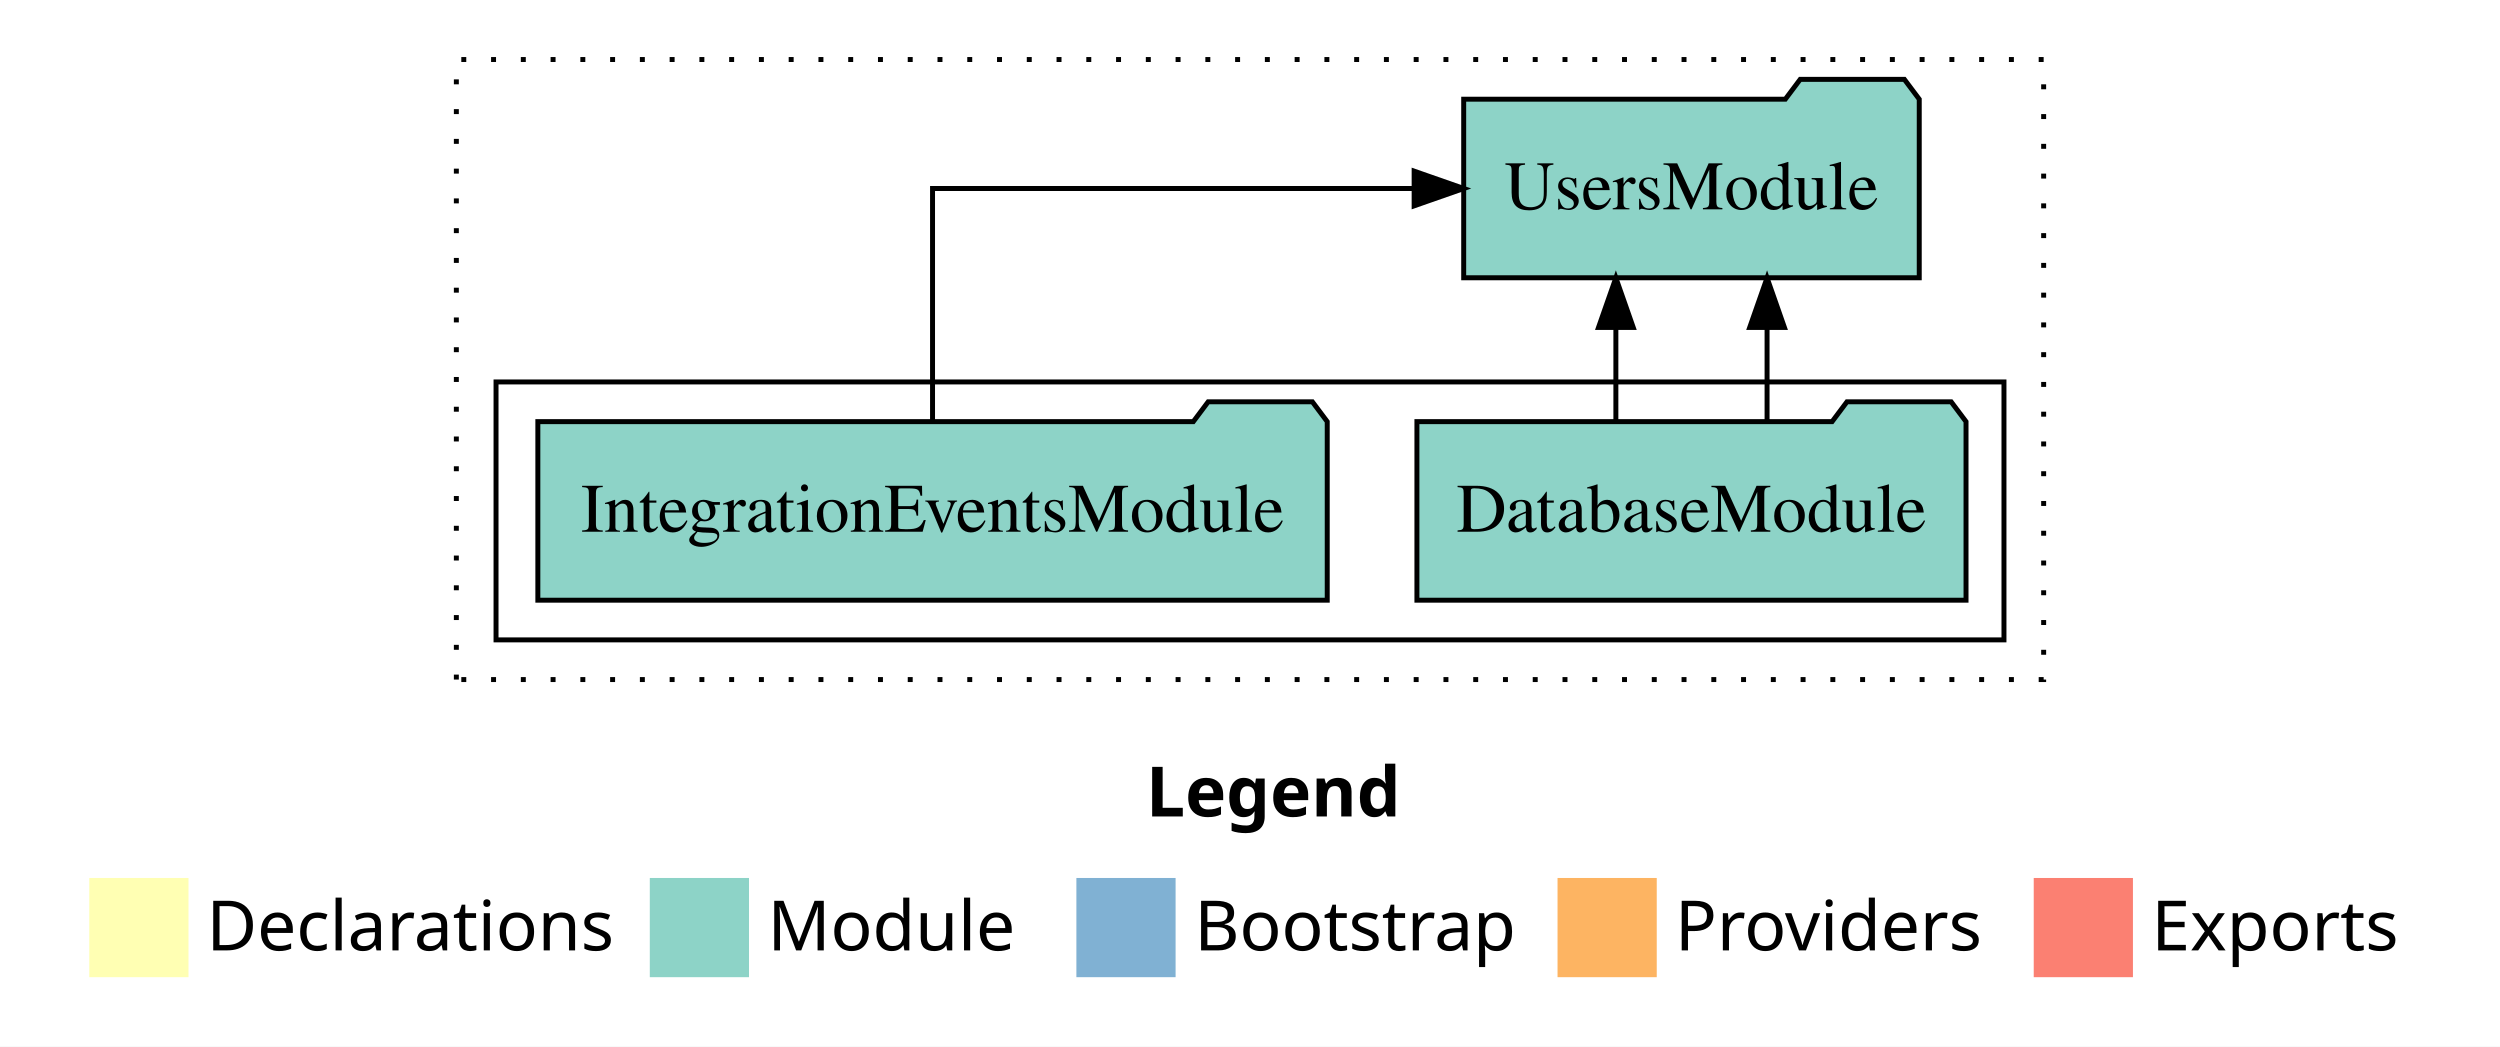
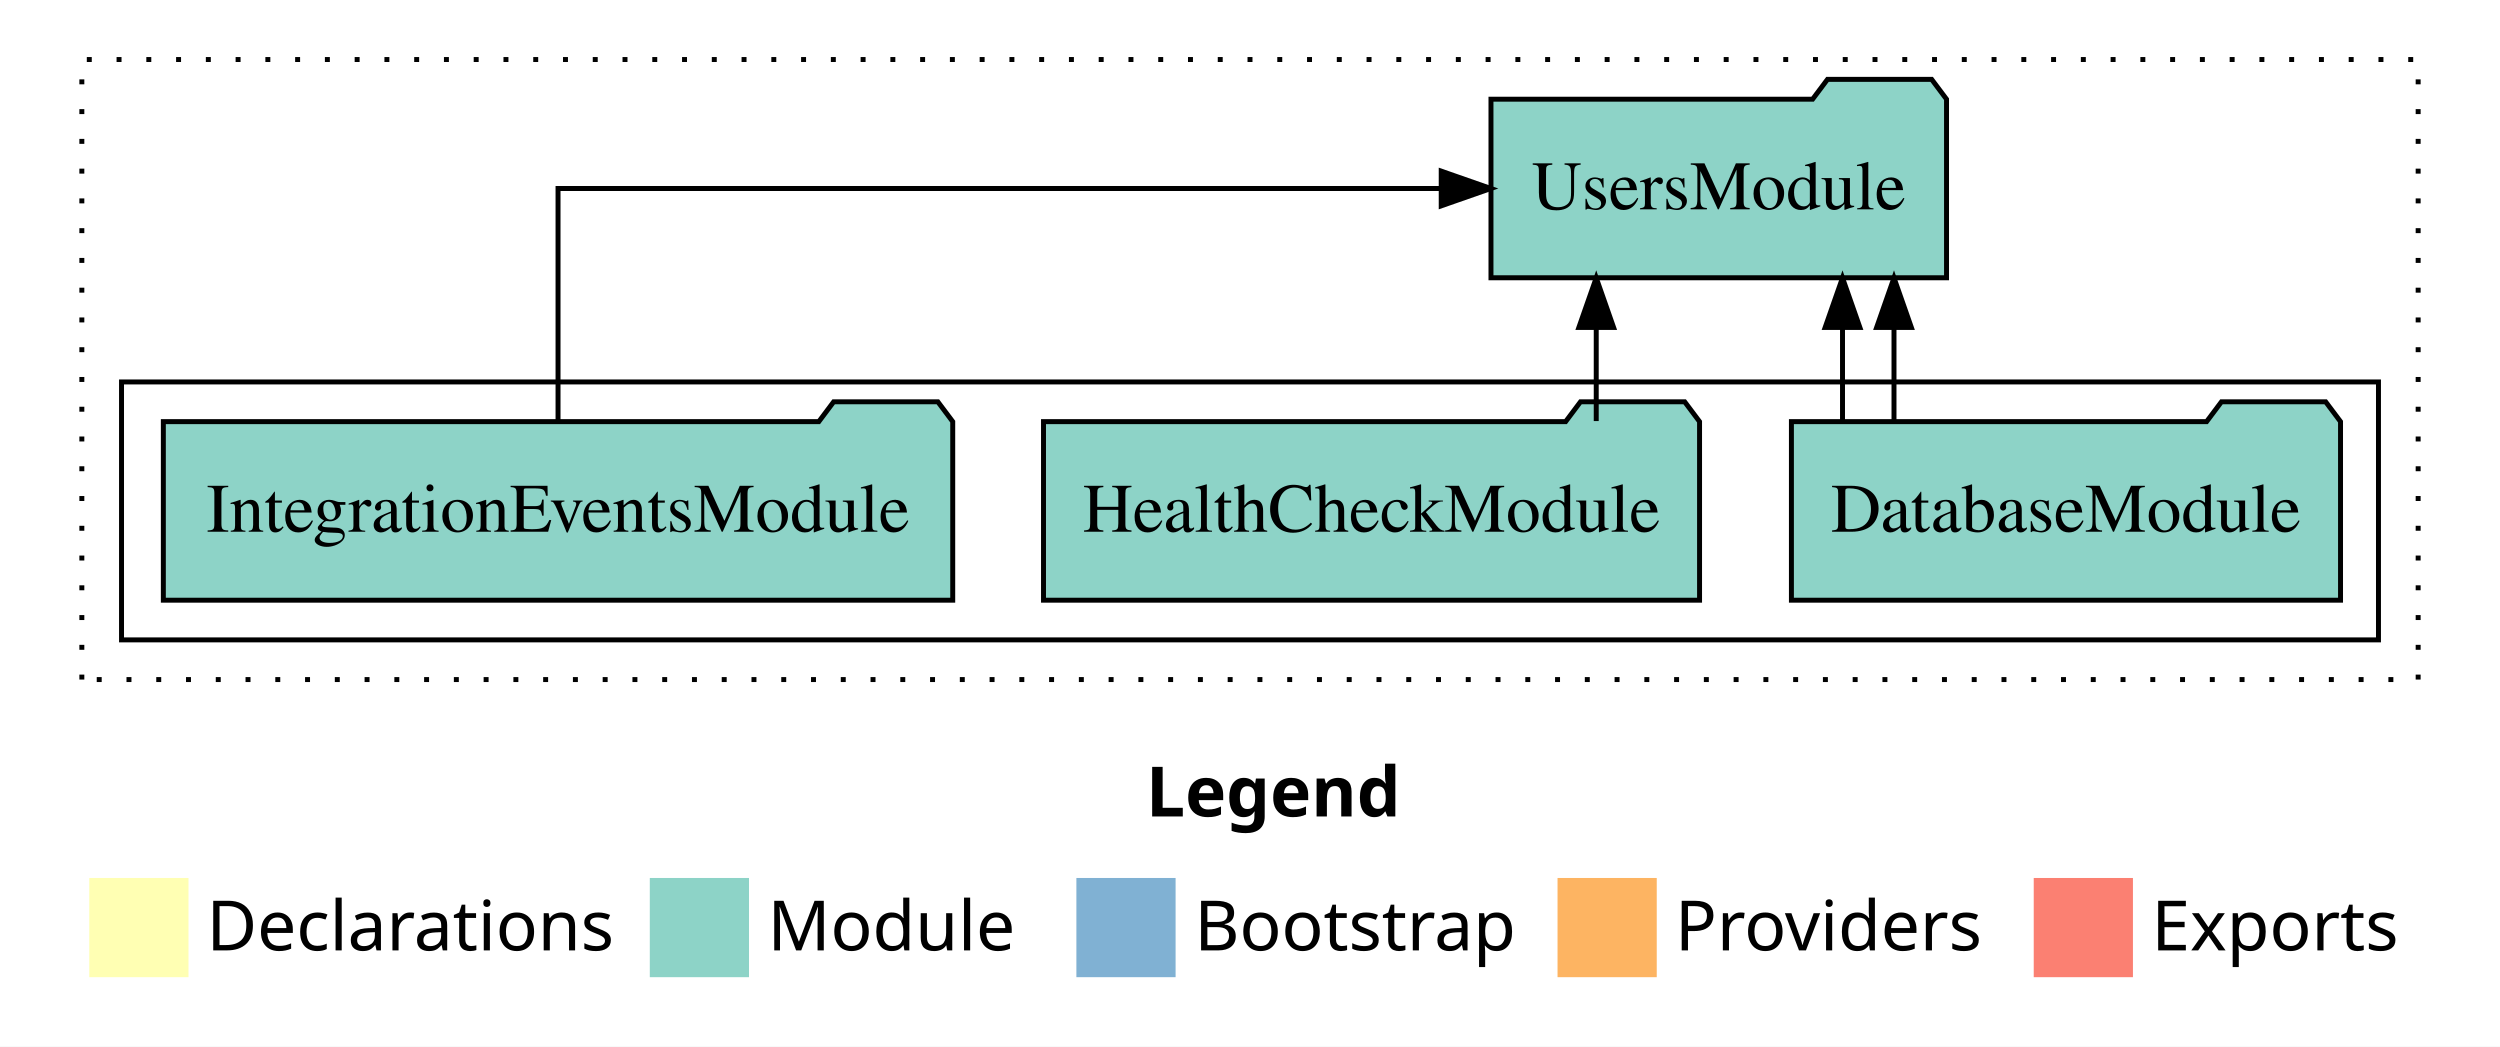
<svg xmlns="http://www.w3.org/2000/svg" width="504pt" height="211pt" viewBox="0.00 0.00 504.00 211.00">
  <g id="graph0" class="graph" transform="scale(1 1) rotate(0) translate(4 207)">
    <polygon fill="white" stroke="transparent" points="-4,4 -4,-207 500,-207 500,4 -4,4" />
    <text text-anchor="start" x="227.01" y="-42.4" font-family="Times-12" font-weight="bold" font-size="14.00">Legend</text>
    <polygon fill="#ffffb3" stroke="transparent" points="14,-10 14,-30 34,-30 34,-10 14,-10" />
    <text text-anchor="start" x="37.63" y="-15.4" font-family="Times-12" font-size="14.00">  Declarations</text>
    <polygon fill="#8dd3c7" stroke="transparent" points="127,-10 127,-30 147,-30 147,-10 127,-10" />
    <text text-anchor="start" x="150.73" y="-15.4" font-family="Times-12" font-size="14.00">  Module</text>
    <polygon fill="#80b1d3" stroke="transparent" points="213,-10 213,-30 233,-30 233,-10 213,-10" />
    <text text-anchor="start" x="236.78" y="-15.4" font-family="Times-12" font-size="14.00">  Bootstrap</text>
    <polygon fill="#fdb462" stroke="transparent" points="310,-10 310,-30 330,-30 330,-10 310,-10" />
    <text text-anchor="start" x="333.67" y="-15.4" font-family="Times-12" font-size="14.00">  Providers</text>
    <polygon fill="#fb8072" stroke="transparent" points="406,-10 406,-30 426,-30 426,-10 406,-10" />
    <text text-anchor="start" x="429.73" y="-15.4" font-family="Times-12" font-size="14.00">  Exports</text>
    <g id="clust1" class="cluster">
-       <polygon fill="none" stroke="black" stroke-dasharray="1,5" points="88,-70 88,-195 408,-195 408,-70 88,-70" />
+       <polygon fill="none" stroke="black" stroke-dasharray="1,5" points="12.5,-70 12.5,-195 483.5,-195 483.5,-70 12.5,-70" />
    </g>
    <g id="clust3" class="cluster">
-       <polygon fill="none" stroke="black" points="96,-78 96,-130 400,-130 400,-78 96,-78" />
+       <polygon fill="none" stroke="black" points="20.5,-78 20.5,-130 475.5,-130 475.5,-78 20.5,-78" />
    </g>
    <g id="node1" class="node">
-       <polygon fill="#8dd3c7" stroke="black" points="392.35,-122 389.35,-126 368.35,-126 365.35,-122 281.65,-122 281.65,-86 392.35,-86 392.35,-122" />
-       <text text-anchor="middle" x="337" y="-99.8" font-family="Times,serif" font-size="14.00">DatabaseModule</text>
+       <polygon fill="#8dd3c7" stroke="black" points="467.85,-122 464.85,-126 443.85,-126 440.85,-122 357.15,-122 357.15,-86 467.85,-86 467.85,-122" />
+       <text text-anchor="middle" x="412.5" y="-99.8" font-family="Times,serif" font-size="14.00">DatabaseModule</text>
+     </g>
+     <g id="node4" class="node">
+       <polygon fill="#8dd3c7" stroke="black" points="388.42,-187 385.42,-191 364.42,-191 361.42,-187 296.58,-187 296.58,-151 388.42,-151 388.42,-187" />
+       <text text-anchor="middle" x="342.5" y="-164.8" font-family="Times,serif" font-size="14.00">UsersModule</text>
+     </g>
+     <g id="edge1" class="edge">
+       <path fill="none" stroke="black" d="M367.45,-122.11C367.45,-122.11 367.45,-140.99 367.45,-140.99" />
+       <polygon fill="black" stroke="black" points="363.95,-140.99 367.45,-150.99 370.95,-140.99 363.95,-140.99" />
+     </g>
+     <g id="edge2" class="edge">
+       <path fill="none" stroke="black" d="M377.83,-122.11C377.83,-122.11 377.83,-140.99 377.83,-140.99" />
+       <polygon fill="black" stroke="black" points="374.33,-140.99 377.83,-150.99 381.33,-140.99 374.33,-140.99" />
+     </g>
+     <g id="node2" class="node">
+       <polygon fill="#8dd3c7" stroke="black" points="338.63,-122 335.63,-126 314.63,-126 311.63,-122 206.37,-122 206.37,-86 338.63,-86 338.63,-122" />
+       <text text-anchor="middle" x="272.5" y="-99.8" font-family="Times,serif" font-size="14.00">HealthCheckModule</text>
+     </g>
+     <g id="edge3" class="edge">
+       <path fill="none" stroke="black" d="M317.8,-122.11C317.8,-122.11 317.8,-140.99 317.8,-140.99" />
+       <polygon fill="black" stroke="black" points="314.3,-140.99 317.8,-150.99 321.3,-140.99 314.3,-140.99" />
    </g>
    <g id="node3" class="node">
-       <polygon fill="#8dd3c7" stroke="black" points="382.92,-187 379.92,-191 358.92,-191 355.92,-187 291.08,-187 291.08,-151 382.92,-151 382.92,-187" />
-       <text text-anchor="middle" x="337" y="-164.8" font-family="Times,serif" font-size="14.00">UsersModule</text>
+       <polygon fill="#8dd3c7" stroke="black" points="188.07,-122 185.07,-126 164.07,-126 161.07,-122 28.93,-122 28.93,-86 188.07,-86 188.07,-122" />
+       <text text-anchor="middle" x="108.5" y="-99.8" font-family="Times,serif" font-size="14.00">IntegrationEventsModule</text>
    </g>
-     <g id="edge1" class="edge">
-       <path fill="none" stroke="black" d="M321.76,-122.11C321.76,-122.11 321.76,-140.99 321.76,-140.99" />
-       <polygon fill="black" stroke="black" points="318.26,-140.99 321.76,-150.99 325.26,-140.99 318.26,-140.99" />
-     </g>
-     <g id="edge2" class="edge">
-       <path fill="none" stroke="black" d="M352.24,-122.11C352.24,-122.11 352.24,-140.99 352.24,-140.99" />
-       <polygon fill="black" stroke="black" points="348.74,-140.99 352.24,-150.99 355.74,-140.99 348.74,-140.99" />
-     </g>
-     <g id="node2" class="node">
-       <polygon fill="#8dd3c7" stroke="black" points="263.57,-122 260.57,-126 239.57,-126 236.57,-122 104.43,-122 104.43,-86 263.57,-86 263.57,-122" />
-       <text text-anchor="middle" x="184" y="-99.8" font-family="Times,serif" font-size="14.00">IntegrationEventsModule</text>
-     </g>
-     <g id="edge3" class="edge">
-       <path fill="none" stroke="black" d="M184,-122.11C184,-141.34 184,-169 184,-169 184,-169 281.09,-169 281.09,-169" />
-       <polygon fill="black" stroke="black" points="281.09,-172.5 291.09,-169 281.09,-165.5 281.09,-172.5" />
+     <g id="edge4" class="edge">
+       <path fill="none" stroke="black" d="M108.5,-122.11C108.5,-141.34 108.5,-169 108.5,-169 108.5,-169 286.55,-169 286.55,-169" />
+       <polygon fill="black" stroke="black" points="286.55,-172.5 296.55,-169 286.55,-165.5 286.55,-172.5" />
    </g>
  </g>
</svg>
